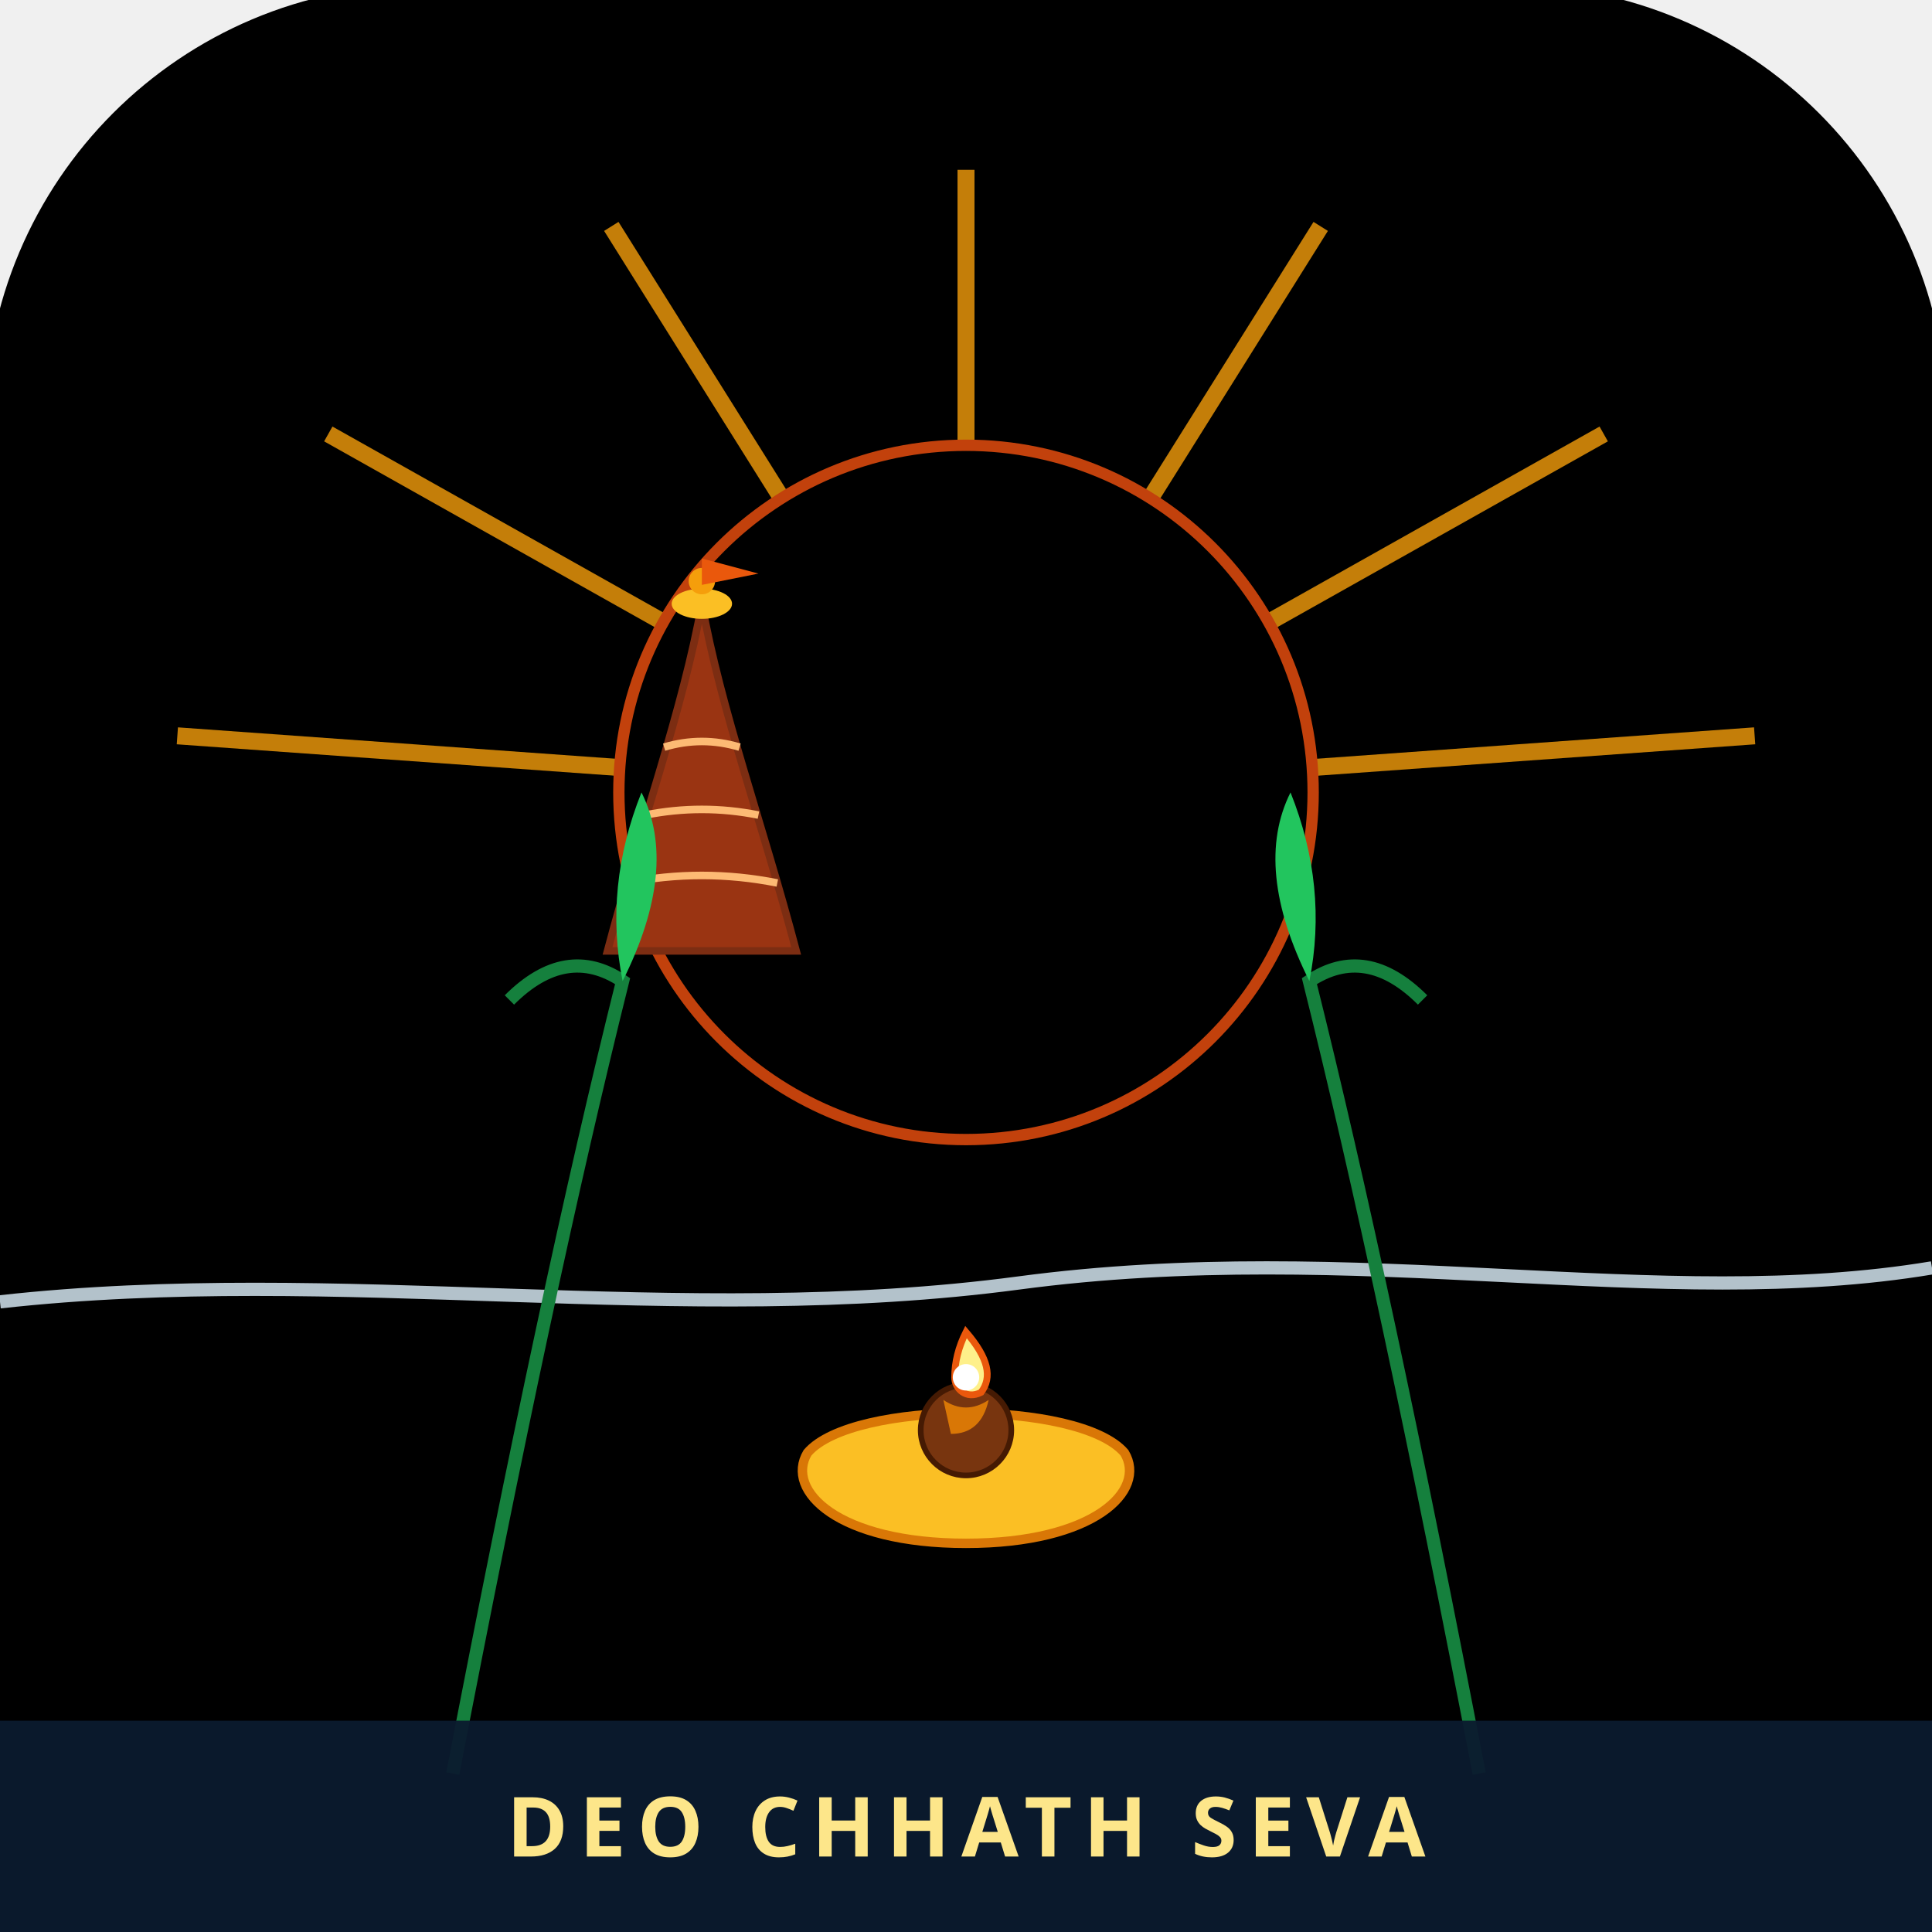
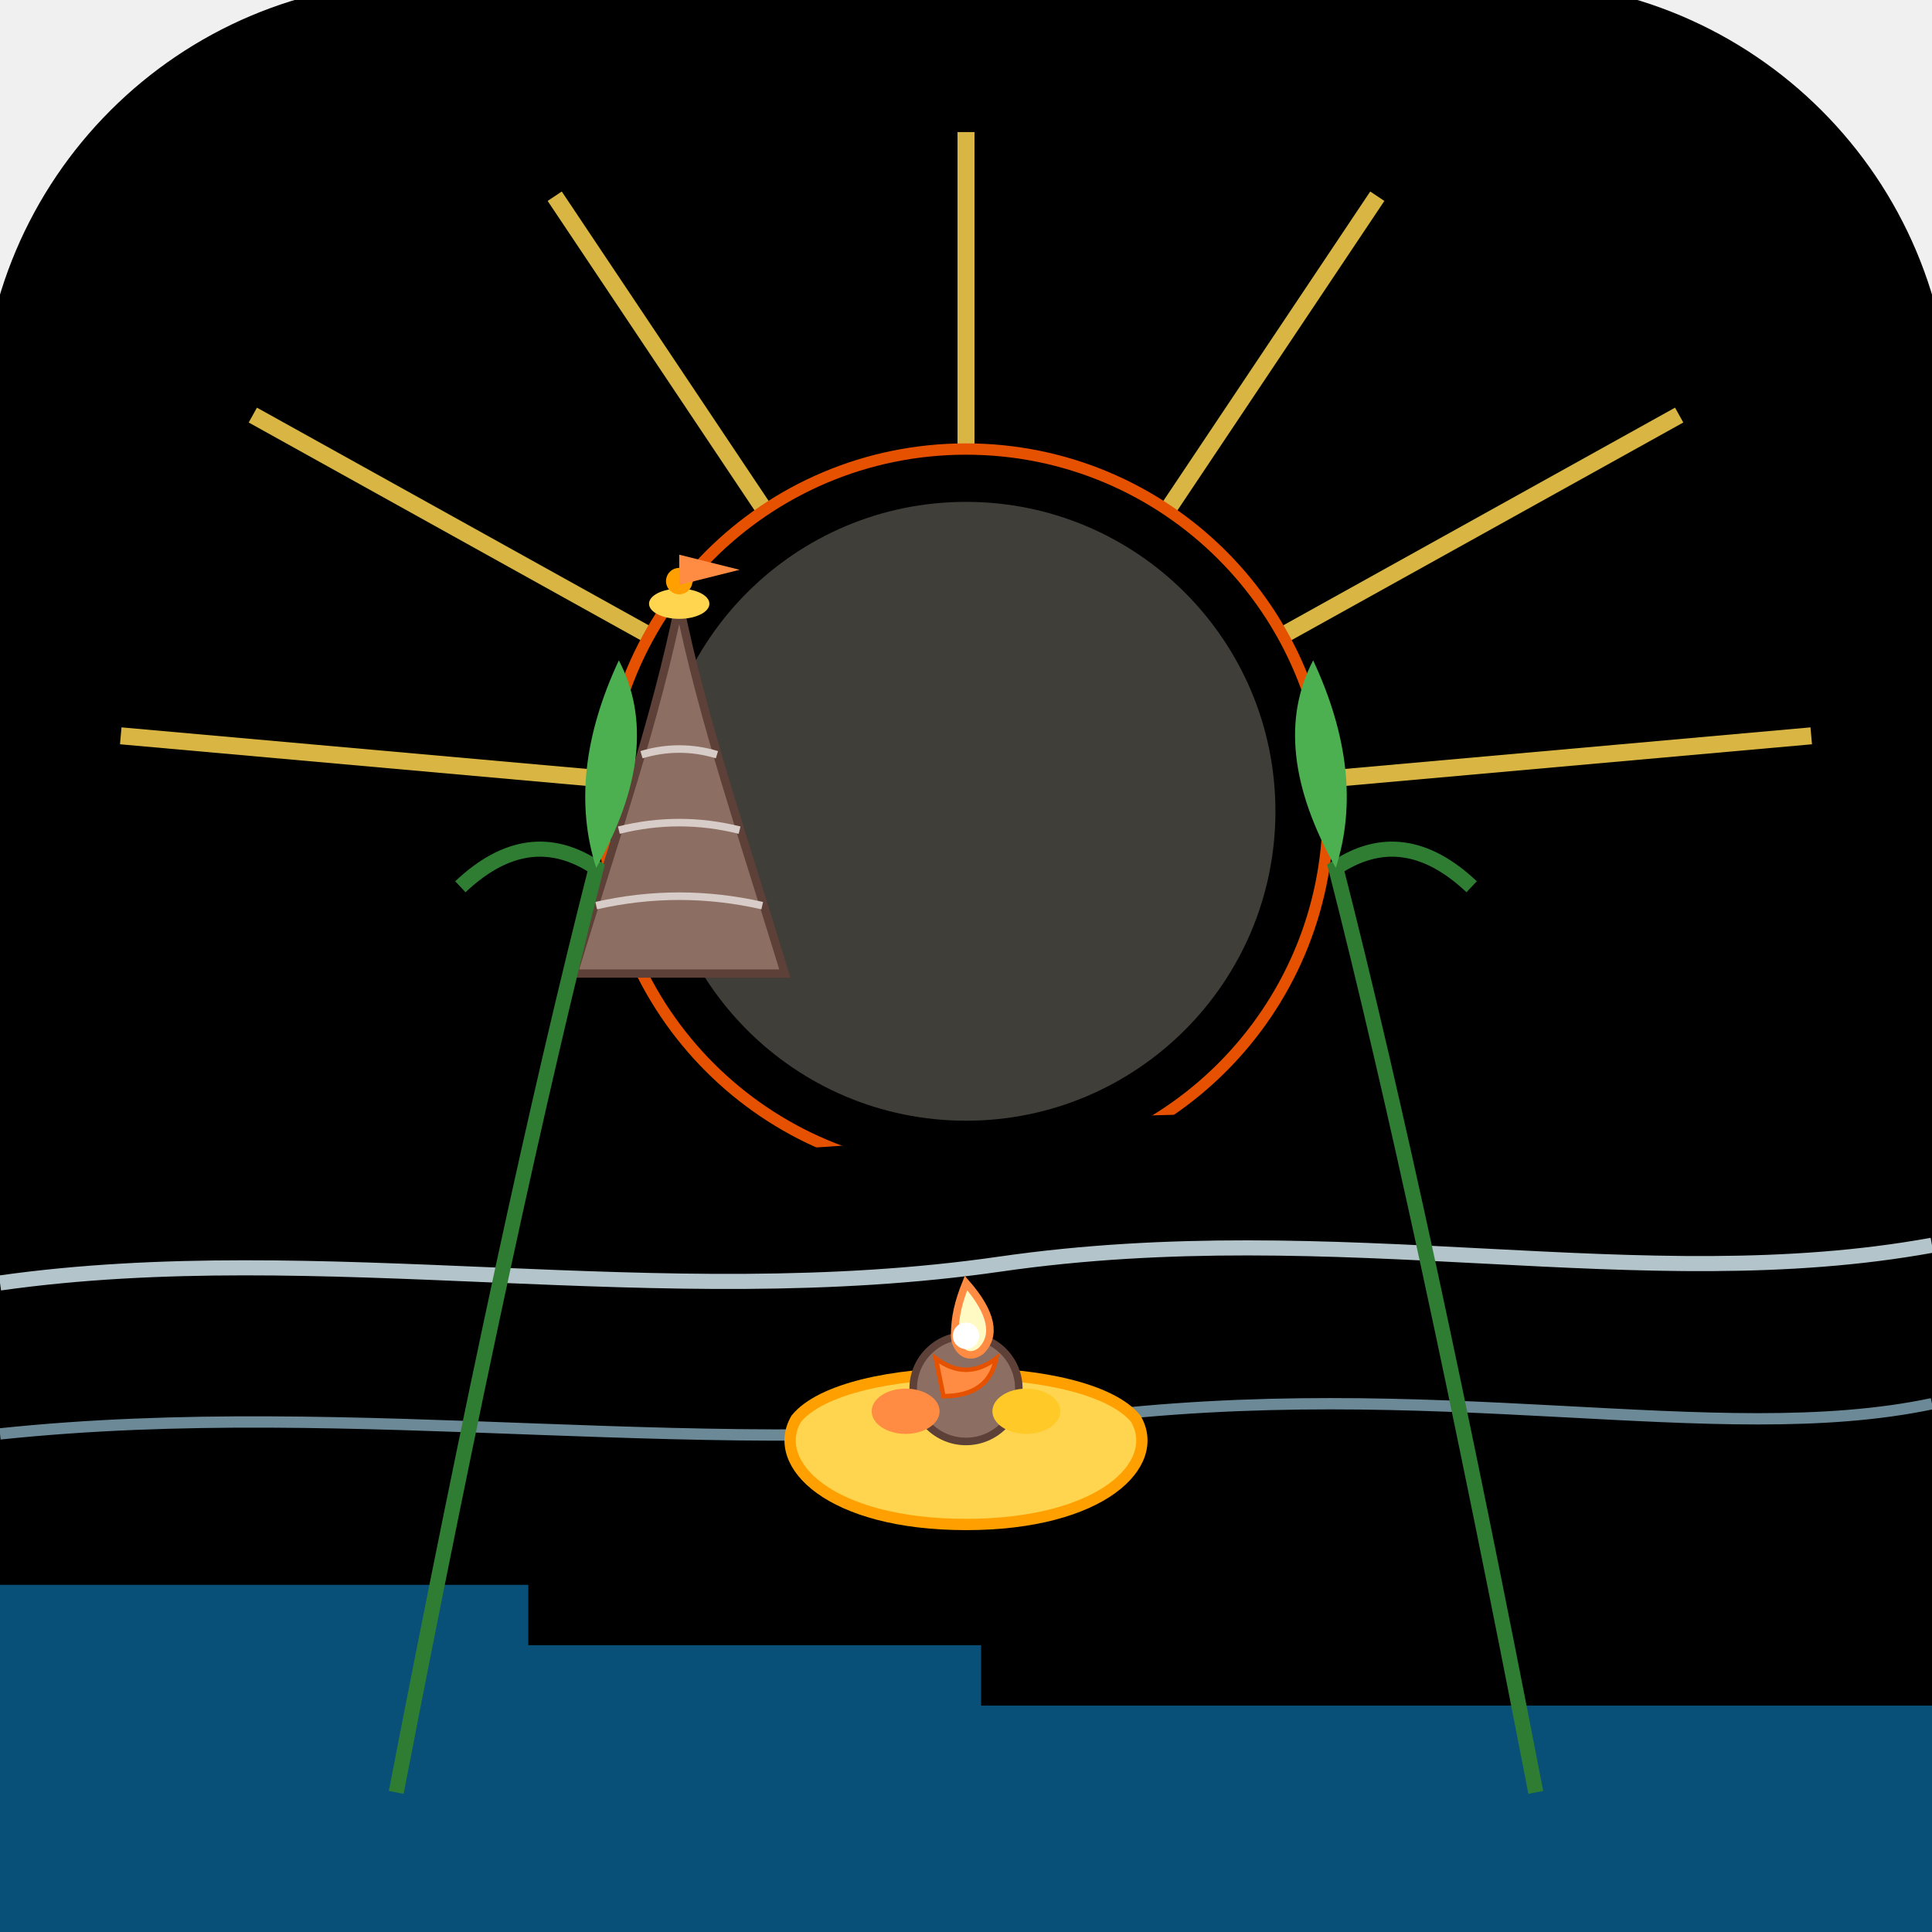
<svg xmlns="http://www.w3.org/2000/svg" viewBox="0 0 512 512" width="512" height="512">
  <defs>
-     <linearGradient id="pwaBg" x1="0%" y1="0%" x2="100%" y2="100%">
-       <stop offset="0%" stopColor="#0B2038" />
-       <stop offset="50%" stopColor="#0F2642" />
-       <stop offset="100%" stopColor="#061324" />
+     <linearGradient id="pwaBgGrad" x1="0%" y1="0%" x2="100%" y2="100%">
+       <stop offset="0%" stopColor="#0B5E8E" />
+       <stop offset="50%" stopColor="#073B5A" />
+       <stop offset="100%" stopColor="#041E2F" />
    </linearGradient>
-     <radialGradient id="pwaSun" cx="50%" cy="50%" r="50%">
-       <stop offset="0%" stopColor="#FFFBEB" />
-       <stop offset="25%" stopColor="#FDE047" />
-       <stop offset="65%" stopColor="#F97316" />
-       <stop offset="100%" stopColor="#EA580C" />
+     <radialGradient id="pwaSunGlow" cx="50%" cy="50%" r="50%">
+       <stop offset="0%" stopColor="#FFF8E1" />
+       <stop offset="20%" stopColor="#FFD54F" />
+       <stop offset="60%" stopColor="#FF8C42" />
+       <stop offset="100%" stopColor="#E65100" />
    </radialGradient>
-     <linearGradient id="pwaWater" x1="0%" y1="0%" x2="100%" y2="0%">
-       <stop offset="0%" stopColor="#0284C7" />
-       <stop offset="50%" stopColor="#38BDF8" />
-       <stop offset="100%" stopColor="#0369A1" />
+     <linearGradient id="pwaWaterGrad" x1="0%" y1="0%" x2="100%" y2="0%">
+       <stop offset="0%" stopColor="#0B5E8E" />
+       <stop offset="50%" stopColor="#29B6F6" />
+       <stop offset="100%" stopColor="#0288D1" />
    </linearGradient>
-     <linearGradient id="pwaGold" x1="0%" y1="0%" x2="100%" y2="100%">
-       <stop offset="0%" stopColor="#FBBF24" />
-       <stop offset="35%" stopColor="#D97706" />
-       <stop offset="70%" stopColor="#FDE68A" />
-       <stop offset="100%" stopColor="#F59E0B" />
+     <linearGradient id="pwaGoldGrad" x1="0%" y1="0%" x2="100%" y2="100%">
+       <stop offset="0%" stopColor="#FFE082" />
+       <stop offset="30%" stopColor="#FFD54F" />
+       <stop offset="70%" stopColor="#FFA000" />
+       <stop offset="100%" stopColor="#FF8F00" />
    </linearGradient>
  </defs>
-   <rect width="512" height="512" rx="112" fill="url(#pwaBg)" stroke="url(#pwaGold)" stroke-width="8" />
-   <g stroke="#F59E0B" stroke-width="4.5" opacity="0.8">
-     <line x1="256" y1="210" x2="256" y2="45" />
-     <line x1="256" y1="210" x2="350" y2="60" />
-     <line x1="256" y1="210" x2="162" y2="60" />
-     <line x1="256" y1="210" x2="425" y2="115" />
-     <line x1="256" y1="210" x2="87" y2="115" />
-     <line x1="256" y1="210" x2="465" y2="195" />
-     <line x1="256" y1="210" x2="47" y2="195" />
+   <rect width="512" height="512" rx="112" fill="url(#pwaBgGrad)" stroke="url(#pwaGoldGrad)" stroke-width="10" />
+   <g stroke="#FFD54F" stroke-width="4.5" opacity="0.85">
+     <line x1="256" y1="215" x2="256" y2="35" />
+     <line x1="256" y1="215" x2="365" y2="52" />
+     <line x1="256" y1="215" x2="147" y2="52" />
+     <line x1="256" y1="215" x2="445" y2="110" />
+     <line x1="256" y1="215" x2="67" y2="110" />
+     <line x1="256" y1="215" x2="480" y2="195" />
+     <line x1="256" y1="215" x2="32" y2="195" />
  </g>
-   <circle cx="256" cy="210" r="92" fill="url(#pwaSun)" stroke="#C2410C" stroke-width="3" />
-   <g transform="translate(146, 160)">
-     <path d="M 40,0 C 35,28 24,58 15,92 L 65,92 C 56,58 45,28 40,0 Z" fill="#9A3412" stroke="#7C2D12" stroke-width="2" />
-     <ellipse cx="40" cy="0" rx="8" ry="4" fill="#FBBF24" />
-     <circle cx="40" cy="-6" r="3.5" fill="#F59E0B" />
-     <polygon points="40,-12 55,-8 40,-5" fill="#EA580C" />
-     <path d="M 20,74 Q 40,70 60,74" stroke="#FDBA74" stroke-width="2" fill="none" />
-     <path d="M 25,56 Q 40,53 55,56" stroke="#FDBA74" stroke-width="2" fill="none" />
-     <path d="M 30,38 Q 40,35 50,38" stroke="#FDBA74" stroke-width="2" fill="none" />
+   <circle cx="256" cy="215" r="96" fill="url(#pwaSunGlow)" stroke="#E65100" stroke-width="3" />
+   <circle cx="256" cy="215" r="82" fill="#FFF8E1" opacity="0.25" />
+   <g transform="translate(138, 160)">
+     <path d="M 42,0 C 36,30 25,62 14,98 L 70,98 C 59,62 48,30 42,0 Z" fill="#8D6E63" stroke="#5D4037" stroke-width="2.2" />
+     <ellipse cx="42" cy="0" rx="8" ry="4" fill="#FFD54F" />
+     <circle cx="42" cy="-6" r="3.5" fill="#FFA000" />
+     <polygon points="42,-13 58,-9 42,-5" fill="#FF8C42" />
+     <path d="M 20,80 Q 42,75 64,80" stroke="#D7CCC8" stroke-width="2" fill="none" />
+     <path d="M 26,60 Q 42,56 58,60" stroke="#D7CCC8" stroke-width="2" fill="none" />
+     <path d="M 32,40 Q 42,37 52,40" stroke="#D7CCC8" stroke-width="2" fill="none" />
  </g>
-   <path d="M 0,310 C 80,296 160,320 256,306 C 352,292 432,318 512,304 L 512,512 L 0,512 Z" fill="url(#pwaWater)" />
-   <path d="M 0,345 C 90,335 180,352 270,340 C 360,328 440,348 512,336" stroke="#E0F2FE" stroke-width="3.5" fill="none" opacity="0.8" />
-   <g transform="translate(200, 345)">
-     <path d="M 14,40 C 26,26 86,26 98,40 C 104,50 90,64 56,64 C 22,64 8,50 14,40 Z" fill="#FBBF24" stroke="#D97706" stroke-width="2.5" />
-     <circle cx="56" cy="34" r="12" fill="#78350F" stroke="#451A03" stroke-width="1.5" />
-     <path d="M 50,26 Q 56,30 62,26 Q 60,35 52,35 Z" fill="#D97706" />
-     <path d="M 56,8 C 62,15 63,20 60,24 C 56,26 53,23 53,20 C 53,16 54,12 56,8 Z" fill="#FEF08A" stroke="#EA580C" stroke-width="1.8" />
-     <circle cx="56" cy="20" r="3.5" fill="#FFFFFF" />
+   <path d="M 0,305 C 75,290 155,315 256,300 C 357,285 437,312 512,298 L 512,512 L 0,512 Z" fill="url(#pwaWaterGrad)" />
+   <path d="M 0,340 C 85,328 175,348 265,335 C 355,322 435,344 512,330" stroke="#E1F5FE" stroke-width="4" fill="none" opacity="0.8" />
+   <path d="M 0,380 C 95,370 190,388 285,376 C 380,364 455,384 512,372" stroke="#B3E5FC" stroke-width="3" fill="none" opacity="0.6" />
+   <path d="M 0,420 L 140,420 L 140,436 L 260,436 L 260,452 L 512,452 L 512,512 L 0,512 Z" fill="#0B5E8E" opacity="0.85" />
+   <g stroke="#2E7D32" stroke-width="4" fill="none">
+     <path d="M 105,475 Q 135,320 158,230 Q 140,218 122,235" />
+     <path d="M 407,475 Q 377,320 354,230 Q 372,218 390,235" />
  </g>
-   <g stroke="#15803D" stroke-width="3.5" fill="none">
-     <path d="M 120,470 Q 145,340 165,260 Q 150,250 135,265" />
-     <path d="M 392,470 Q 367,340 347,260 Q 362,250 377,265" />
+   <path d="M 158,230 Q 176,198 164,175 Q 150,205 158,230" fill="#4CAF50" />
+   <path d="M 354,230 Q 336,198 348,175 Q 362,205 354,230" fill="#4CAF50" />
+   <g transform="translate(196, 332)">
+     <path d="M 15,44 C 28,28 92,28 105,44 C 112,56 96,72 60,72 C 24,72 8,56 15,44 Z" fill="#FFD54F" stroke="#FFA000" stroke-width="3" />
+     <circle cx="60" cy="36" r="14" fill="#8D6E63" stroke="#5D4037" stroke-width="2" />
+     <ellipse cx="44" cy="42" rx="9" ry="6" fill="#FF8C42" />
+     <ellipse cx="76" cy="42" rx="9" ry="6" fill="#FFCA28" />
+     <path d="M 52,28 Q 60,34 68,28 Q 66,38 54,38 Z" fill="#FF8C42" stroke="#E65100" stroke-width="1.2" />
+     <path d="M 60,8 C 67,16 68,22 64,26 C 60,29 57,25 57,22 C 57,17 58,13 60,8 Z" fill="#FFF9C4" stroke="#FF8C42" stroke-width="2" />
+     <circle cx="60" cy="22" r="3.5" fill="#FFFFFF" />
  </g>
-   <path d="M 165,260 Q 180,230 170,210 Q 160,235 165,260" fill="#22C55E" />
-   <path d="M 347,260 Q 332,230 342,210 Q 352,235 347,260" fill="#22C55E" />
-   <rect x="0" y="456" width="512" height="56" fill="#0A1A2E" opacity="0.95" />
-   <text x="256" y="492" fill="#FDE68A" font-size="22" font-weight="900" letter-spacing="3" text-anchor="middle" font-family="'Mukta', sans-serif">
-     DEO CHHATH SEVA
-   </text>
</svg>
